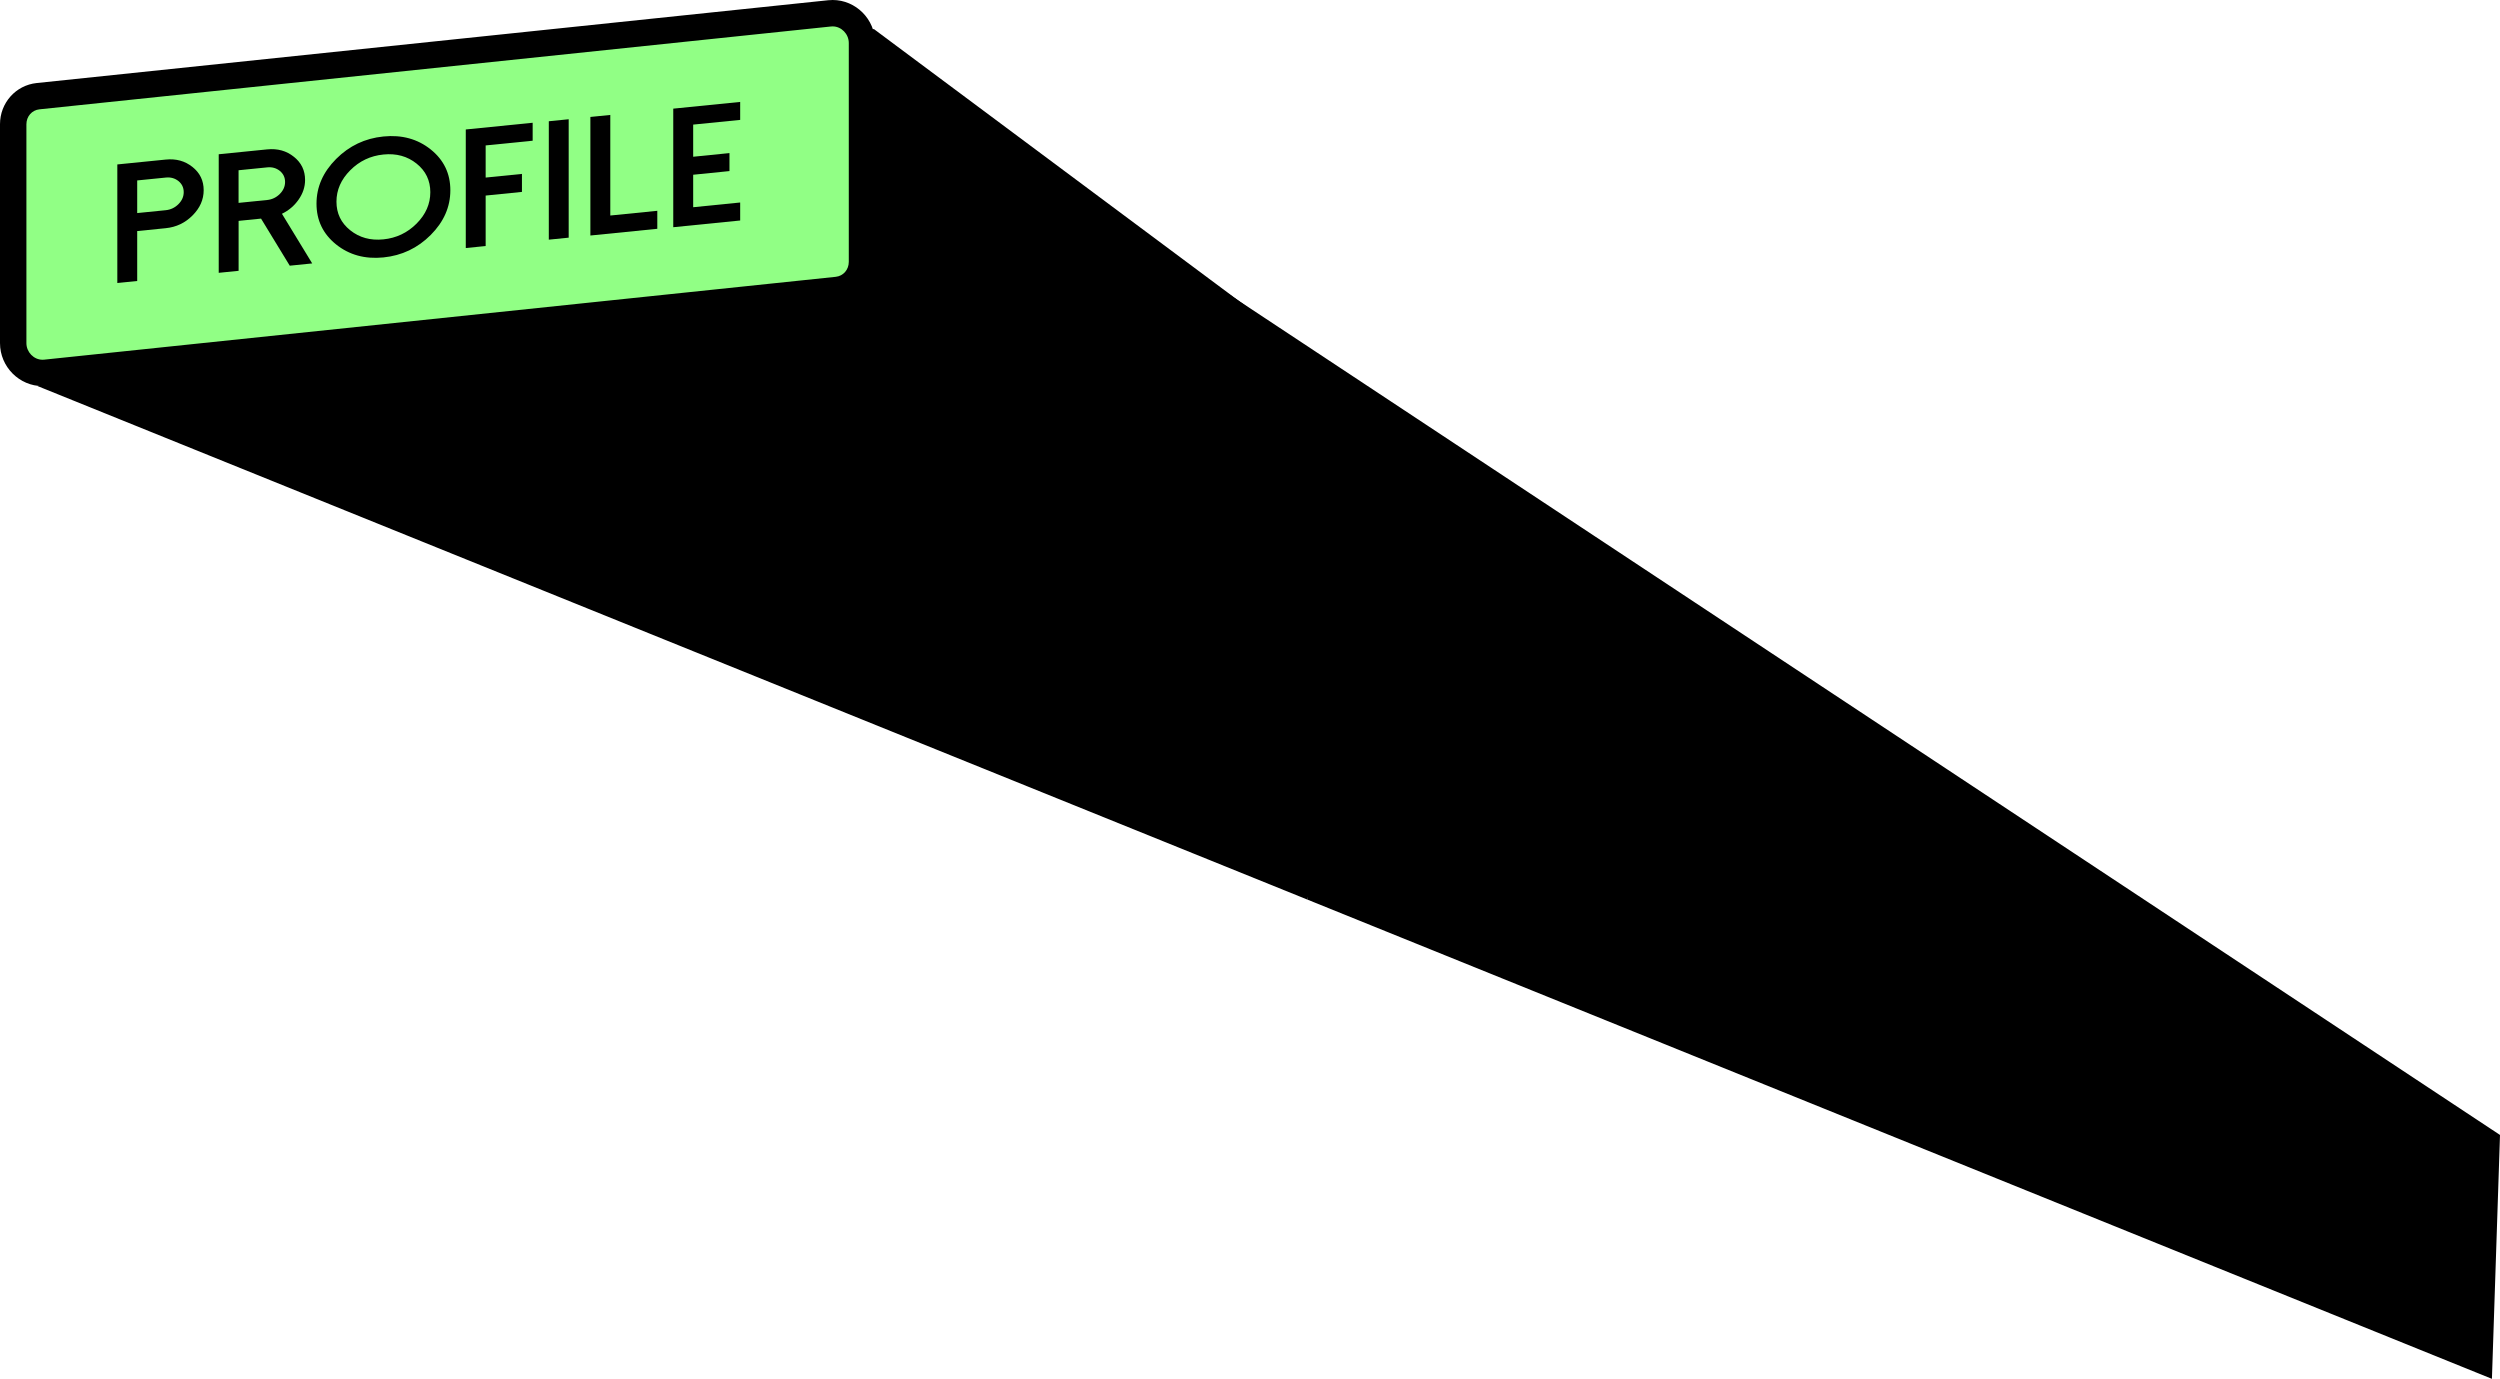
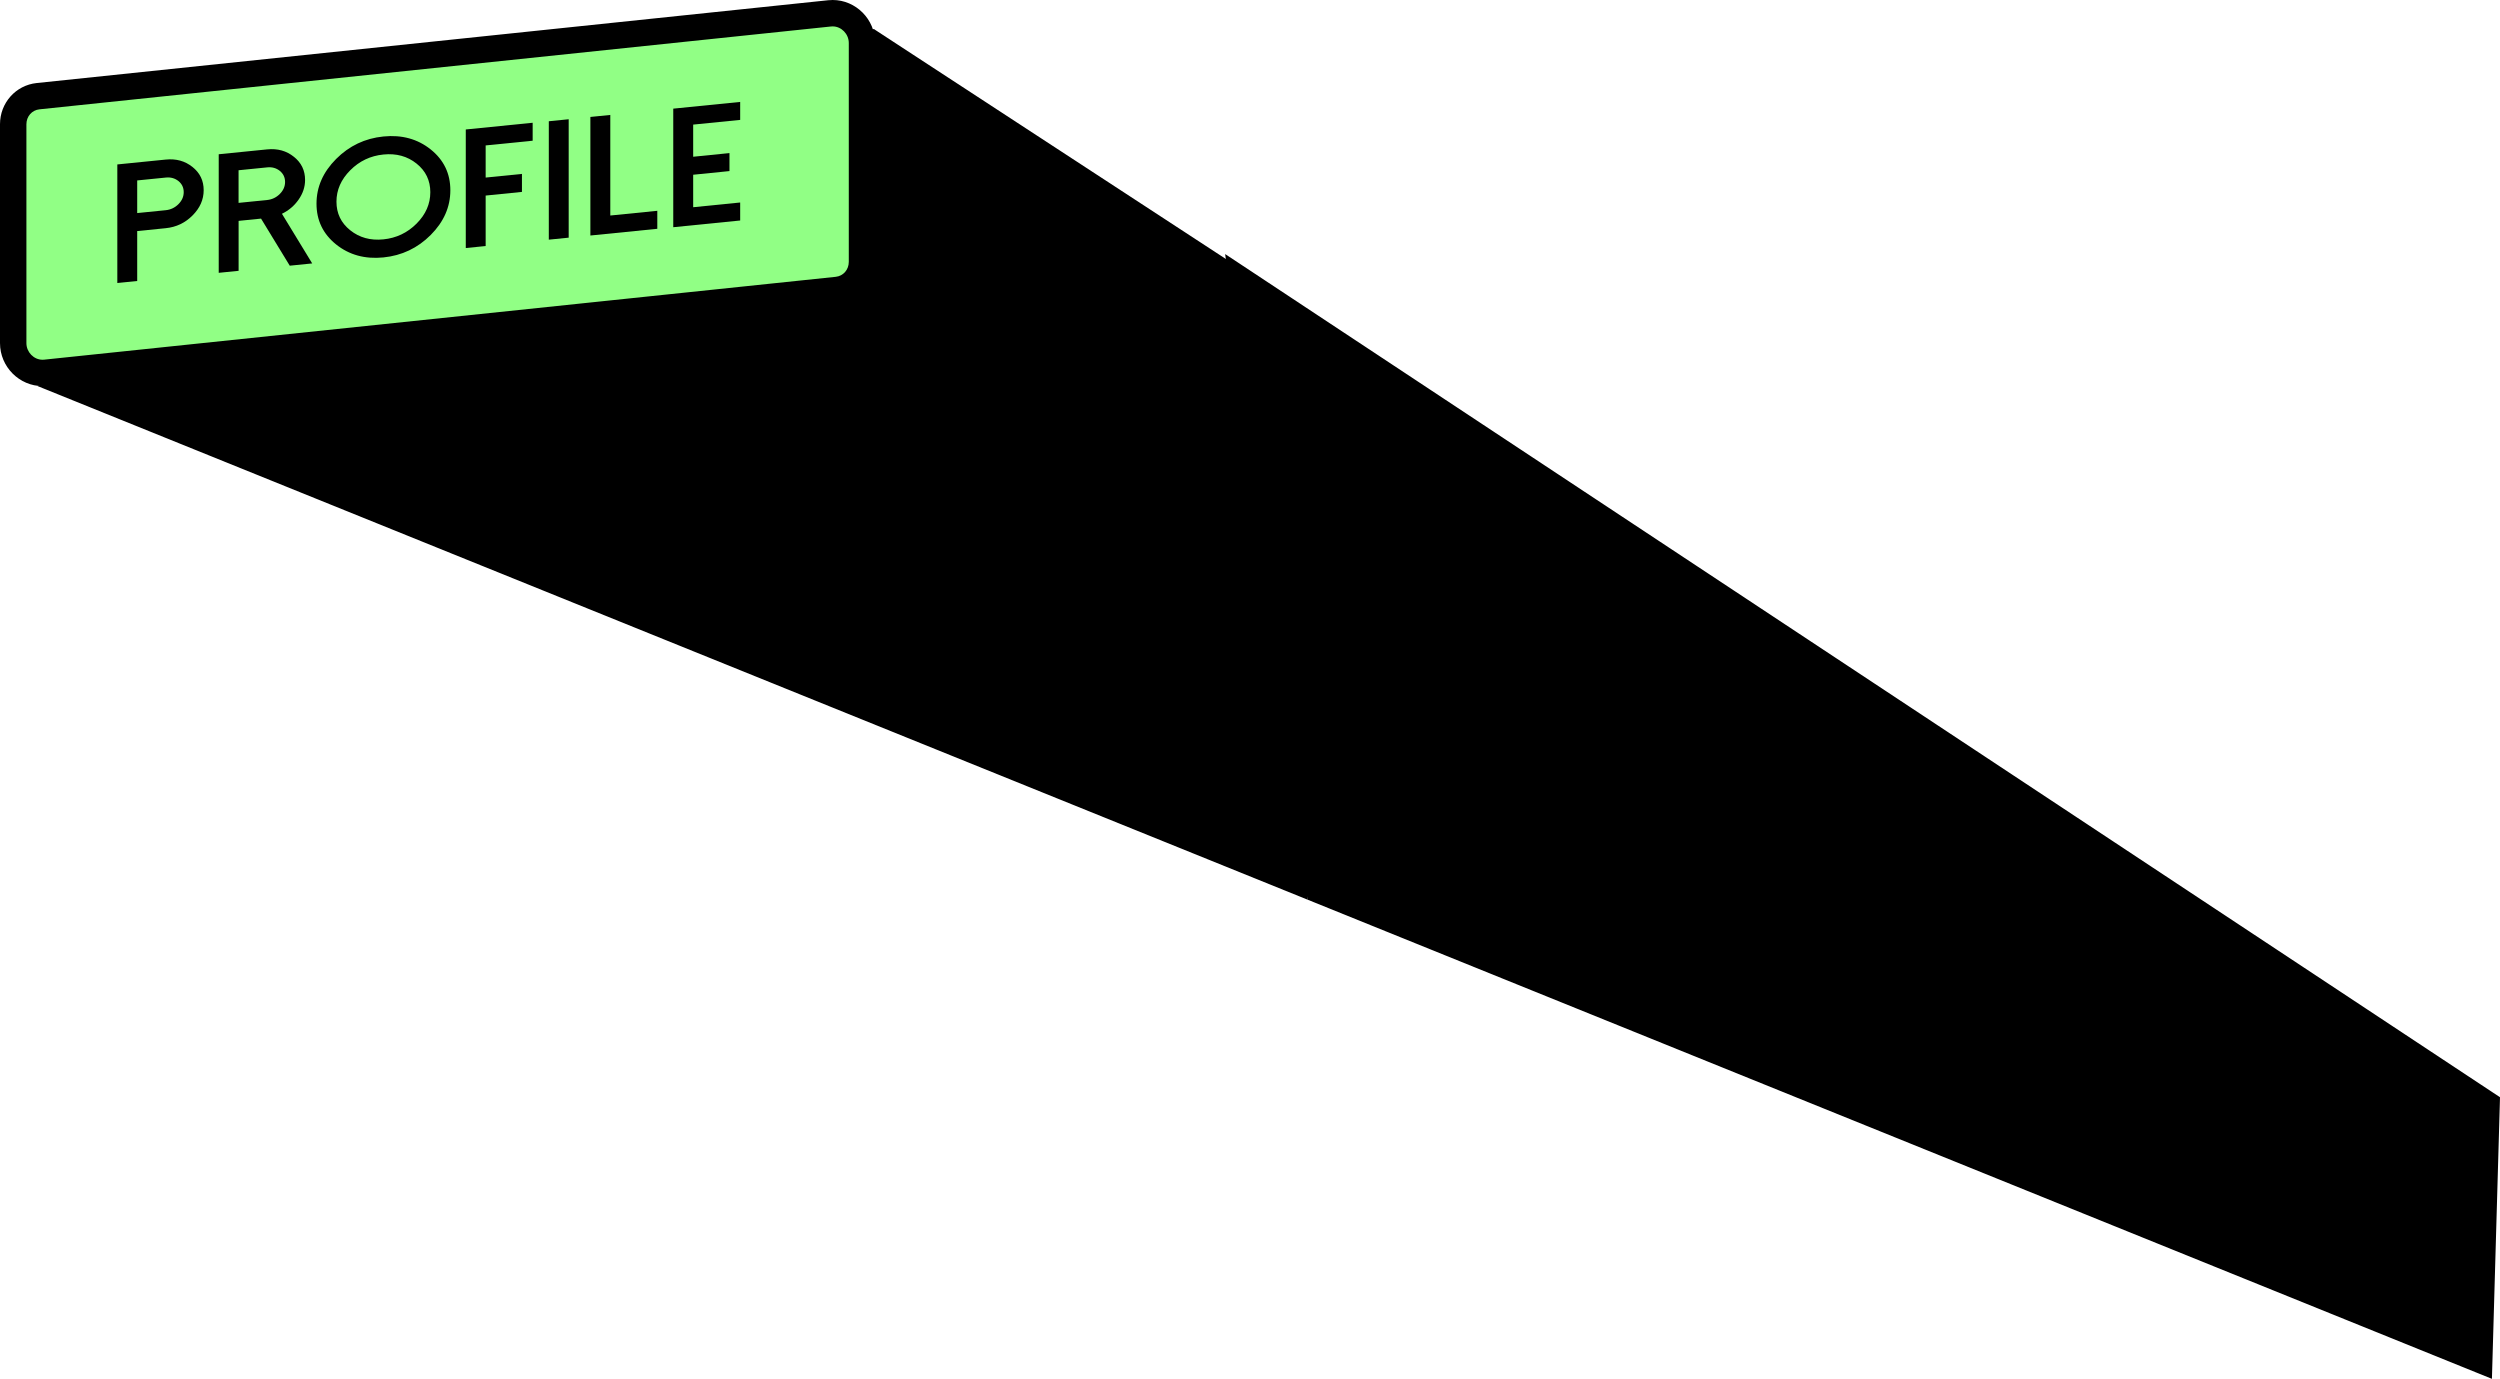
- <svg xmlns="http://www.w3.org/2000/svg" id="_图层_2" data-name="图层 2" viewBox="0 0 662.71 365.51">
+ <svg xmlns="http://www.w3.org/2000/svg" id="_图层_2" version="1.1" viewBox="0 0 662.71 365.51">
  <defs>
    <style>
-       .cls-1 {
+       .st0 {
        fill: #91ff85;
      }
    </style>
  </defs>
-   <g id="_图层_1-2" data-name="图层 1">
+   <g id="_图层_1-2">
    <g>
      <g>
-         <polygon points="231.62 7.68 340.8 89 346.57 238.47 9.98 102.35 231.62 7.68" />
+         <polygon points="231.62 7.68 340.8 79 346.57 238.47 9.98 102.35 231.62 7.68" />
        <g>
-           <path class="cls-1" d="M11.27,98.86c-4.29,0-7.77-3.55-7.77-7.9v-58.02c0-3.85,2.84-7.05,6.6-7.44L219.93,3.54c.27-.03.53-.04.79-.04,4.29,0,7.77,3.55,7.77,7.9v58.02c0,3.85-2.84,7.05-6.6,7.44L12.06,98.82c-.27.03-.53.04-.79.04Z" />
-           <path d="M220.73,7c2.32,0,4.27,2.02,4.27,4.4v58.02c0,2.08-1.46,3.75-3.46,3.96L11.7,95.34c-.14.01-.29.02-.43.02-2.32,0-4.27-2.02-4.27-4.4v-58.02c0-2.08,1.46-3.75,3.46-3.96L220.3,7.02c.14-.01.29-.02.43-.02M220.73,0C220.34,0,219.96.02,219.57.06L9.73,22.01c-5.56.58-9.73,5.27-9.73,10.92v58.02c0,6.32,5.16,11.4,11.27,11.4.38,0,.77-.02,1.16-.06l209.83-21.95c5.56-.58,9.73-5.27,9.73-10.92V11.4C232,5.08,226.84,0,220.73,0h0Z" />
+           <path class="st0" d="M11.27,98.86c-4.29,0-7.77-3.55-7.77-7.9v-58.02c0-3.85,2.84-7.05,6.6-7.44L219.93,3.54c.27-.03.53-.04.79-.04,4.29,0,7.77,3.55,7.77,7.9v58.02c0,3.85-2.84,7.05-6.6,7.44L12.06,98.82c-.27.03-.53.04-.79.04Z" />
+           <path d="M220.73,7c2.32,0,4.27,2.02,4.27,4.4v58.02c0,2.08-1.46,3.75-3.46,3.96L11.7,95.34c-.14.01-.29.02-.43.02-2.32,0-4.27-2.02-4.27-4.4v-58.02c0-2.08,1.46-3.75,3.46-3.96L220.3,7.02c.14-.01.29-.02.43-.02M220.73,0c-.39,0-.77.02-1.16.06L9.73,22.01c-5.56.58-9.73,5.27-9.73,10.92v58.02c0,6.32,5.16,11.4,11.27,11.4.38,0,.77-.02,1.16-.06l209.83-21.95c5.56-.58,9.73-5.27,9.73-10.92V11.4c0-6.32-5.15-11.4-11.26-11.4h0Z" />
        </g>
        <g>
-           <path d="M36.37,74.49l-5.27.53v-31.43l12.83-1.29c2.77-.28,5.13.38,7.1,1.97,1.98,1.57,2.96,3.62,2.96,6.14s-.99,4.74-2.96,6.71c-1.96,1.97-4.32,3.09-7.1,3.37l-7.56.76v13.24ZM36.37,56.48l7.56-.76c1.31-.13,2.44-.67,3.38-1.61.92-.93,1.39-1.98,1.39-3.17s-.46-2.18-1.39-2.94c-.94-.75-2.07-1.07-3.38-.93l-7.56.76v8.65Z" />
-           <path d="M82.76,69.83l-5.95.6-7.61-12.48-5.95.6v13.24l-5.27.53v-31.43l12.83-1.29c2.77-.28,5.13.38,7.1,1.97,1.98,1.57,2.96,3.62,2.96,6.14,0,1.84-.58,3.59-1.73,5.22-1.12,1.61-2.58,2.85-4.4,3.74l8.02,13.16ZM70.8,53.02c1.31-.13,2.44-.67,3.38-1.61.92-.93,1.39-1.98,1.39-3.17s-.46-2.18-1.39-2.94c-.94-.75-2.06-1.07-3.38-.93l-7.56.76v8.65l7.56-.76Z" />
-           <path d="M89.1,64.8c-3.47-2.79-5.2-6.39-5.2-10.81s1.73-8.37,5.2-11.85c3.47-3.48,7.65-5.47,12.54-5.96,4.89-.49,9.07.66,12.54,3.44,3.47,2.78,5.2,6.39,5.2,10.81s-1.73,8.37-5.2,11.85c-3.47,3.48-7.65,5.47-12.54,5.96-4.89.49-9.07-.66-12.54-3.44ZM92.84,45.14c-2.43,2.44-3.65,5.21-3.65,8.32s1.21,5.63,3.65,7.58c2.43,1.95,5.36,2.76,8.79,2.41,3.43-.34,6.37-1.74,8.8-4.18,2.43-2.44,3.64-5.21,3.64-8.32s-1.21-5.63-3.64-7.58c-2.43-1.95-5.36-2.76-8.8-2.41-3.43.34-6.37,1.74-8.79,4.18Z" />
-           <path d="M141.2,32.53v4.77l-12.46,1.25v8.52l9.62-.97v4.77l-9.62.97v13.38l-5.27.53v-31.43l17.74-1.78Z" />
+           <path d="M36.37,74.49l-5.27.53v-31.43l12.83-1.29c2.77-.28,5.13.38,7.1,1.97,1.98,1.57,2.96,3.62,2.96,6.14s-.99,4.74-2.96,6.71c-1.96,1.97-4.32,3.09-7.1,3.37l-7.56.76v13.24ZM36.37,56.48l7.56-.76c1.31-.13,2.44-.67,3.38-1.61.92-.93,1.39-1.98,1.39-3.17s-.46-2.18-1.39-2.94c-.94-.75-2.07-1.07-3.38-.93l-7.56.76s0,8.65,0,8.65Z" />
+           <path d="M82.76,69.83l-5.95.6-7.61-12.48-5.95.6v13.24l-5.27.53v-31.43l12.83-1.29c2.77-.28,5.13.38,7.1,1.97,1.98,1.57,2.96,3.62,2.96,6.14,0,1.84-.58,3.59-1.73,5.22-1.12,1.61-2.58,2.85-4.4,3.74,0,0,8.02,13.16,8.02,13.16ZM70.8,53.02c1.31-.13,2.44-.67,3.38-1.61.92-.93,1.39-1.98,1.39-3.17s-.46-2.18-1.39-2.94c-.94-.75-2.06-1.07-3.38-.93l-7.56.76v8.65l7.56-.76Z" />
+           <path d="M89.1,64.8c-3.47-2.79-5.2-6.39-5.2-10.81s1.73-8.37,5.2-11.85c3.47-3.48,7.65-5.47,12.54-5.96,4.89-.49,9.07.66,12.54,3.44s5.2,6.39,5.2,10.81-1.73,8.37-5.2,11.85c-3.47,3.48-7.65,5.47-12.54,5.96s-9.07-.66-12.54-3.44ZM92.84,45.14c-2.43,2.44-3.65,5.21-3.65,8.32s1.21,5.63,3.65,7.58c2.43,1.95,5.36,2.76,8.79,2.41,3.43-.34,6.37-1.74,8.8-4.18s3.64-5.21,3.64-8.32-1.21-5.63-3.64-7.58c-2.43-1.95-5.36-2.76-8.8-2.41-3.43.34-6.37,1.74-8.79,4.18Z" />
+           <path d="M141.2,32.53v4.77l-12.46,1.25v8.52l9.62-.97v4.77l-9.62.97v13.38l-5.27.53v-31.43l17.74-1.78h0Z" />
          <path d="M150.75,63l-5.27.53v-31.39l5.27-.53v31.39Z" />
-           <path d="M161.78,30.47v26.66l12.46-1.25v4.77l-17.74,1.78v-31.43l5.27-.53Z" />
-           <path d="M196.21,27.01v4.77l-12.46,1.25v8.52l9.62-.97v4.77l-9.62.97v8.61l12.46-1.25v4.77l-17.74,1.78v-31.43l17.74-1.78Z" />
+           <path d="M161.78,30.47v26.66l12.46-1.25v4.77l-17.74,1.78v-31.43l5.27-.53h0Z" />
+           <path d="M196.21,27.01v4.77l-12.46,1.25v8.52l9.62-.97v4.77l-9.62.97v8.61l12.46-1.25v4.77l-17.74,1.78v-31.43l17.74-1.78h0Z" />
        </g>
      </g>
-       <polygon points="324.77 77.35 662.71 300.86 660.57 365.51 346.57 238.47 324.77 77.35" />
+       <polygon points="324.77 67.35 662.71 290.86 660.57 365.51 346.57 238.47 324.77 67.35" />
    </g>
  </g>
</svg>
